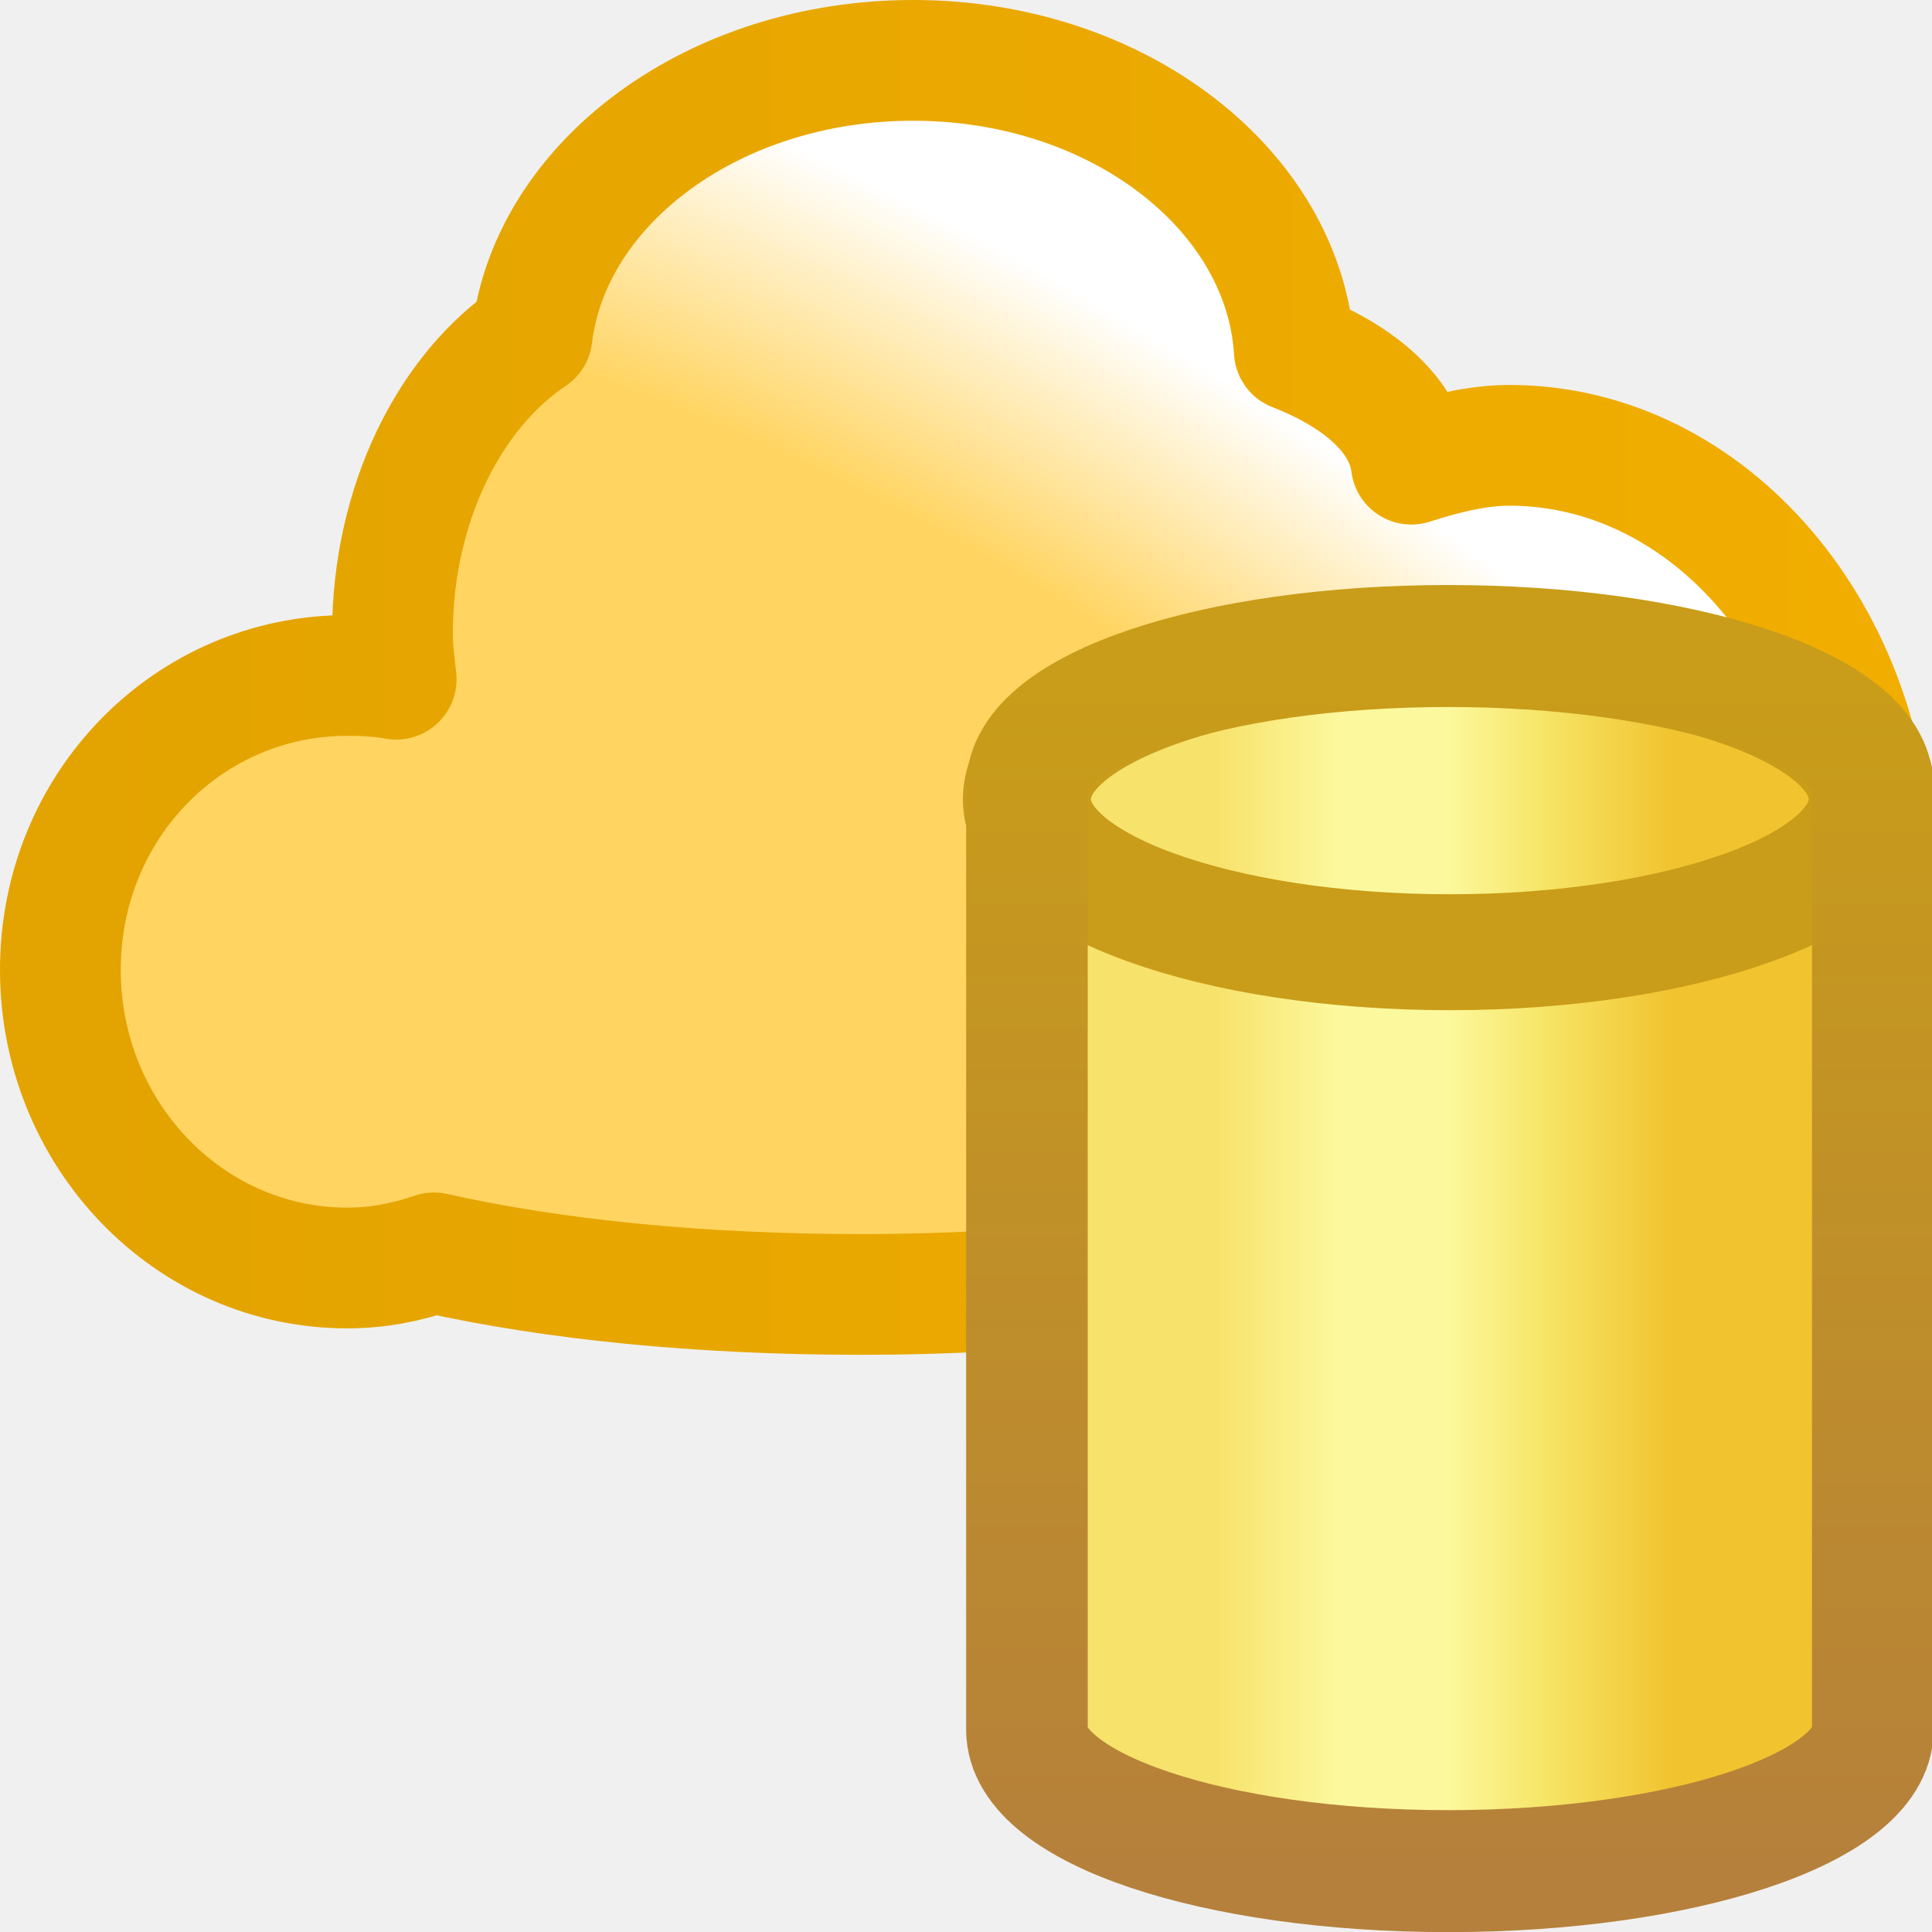
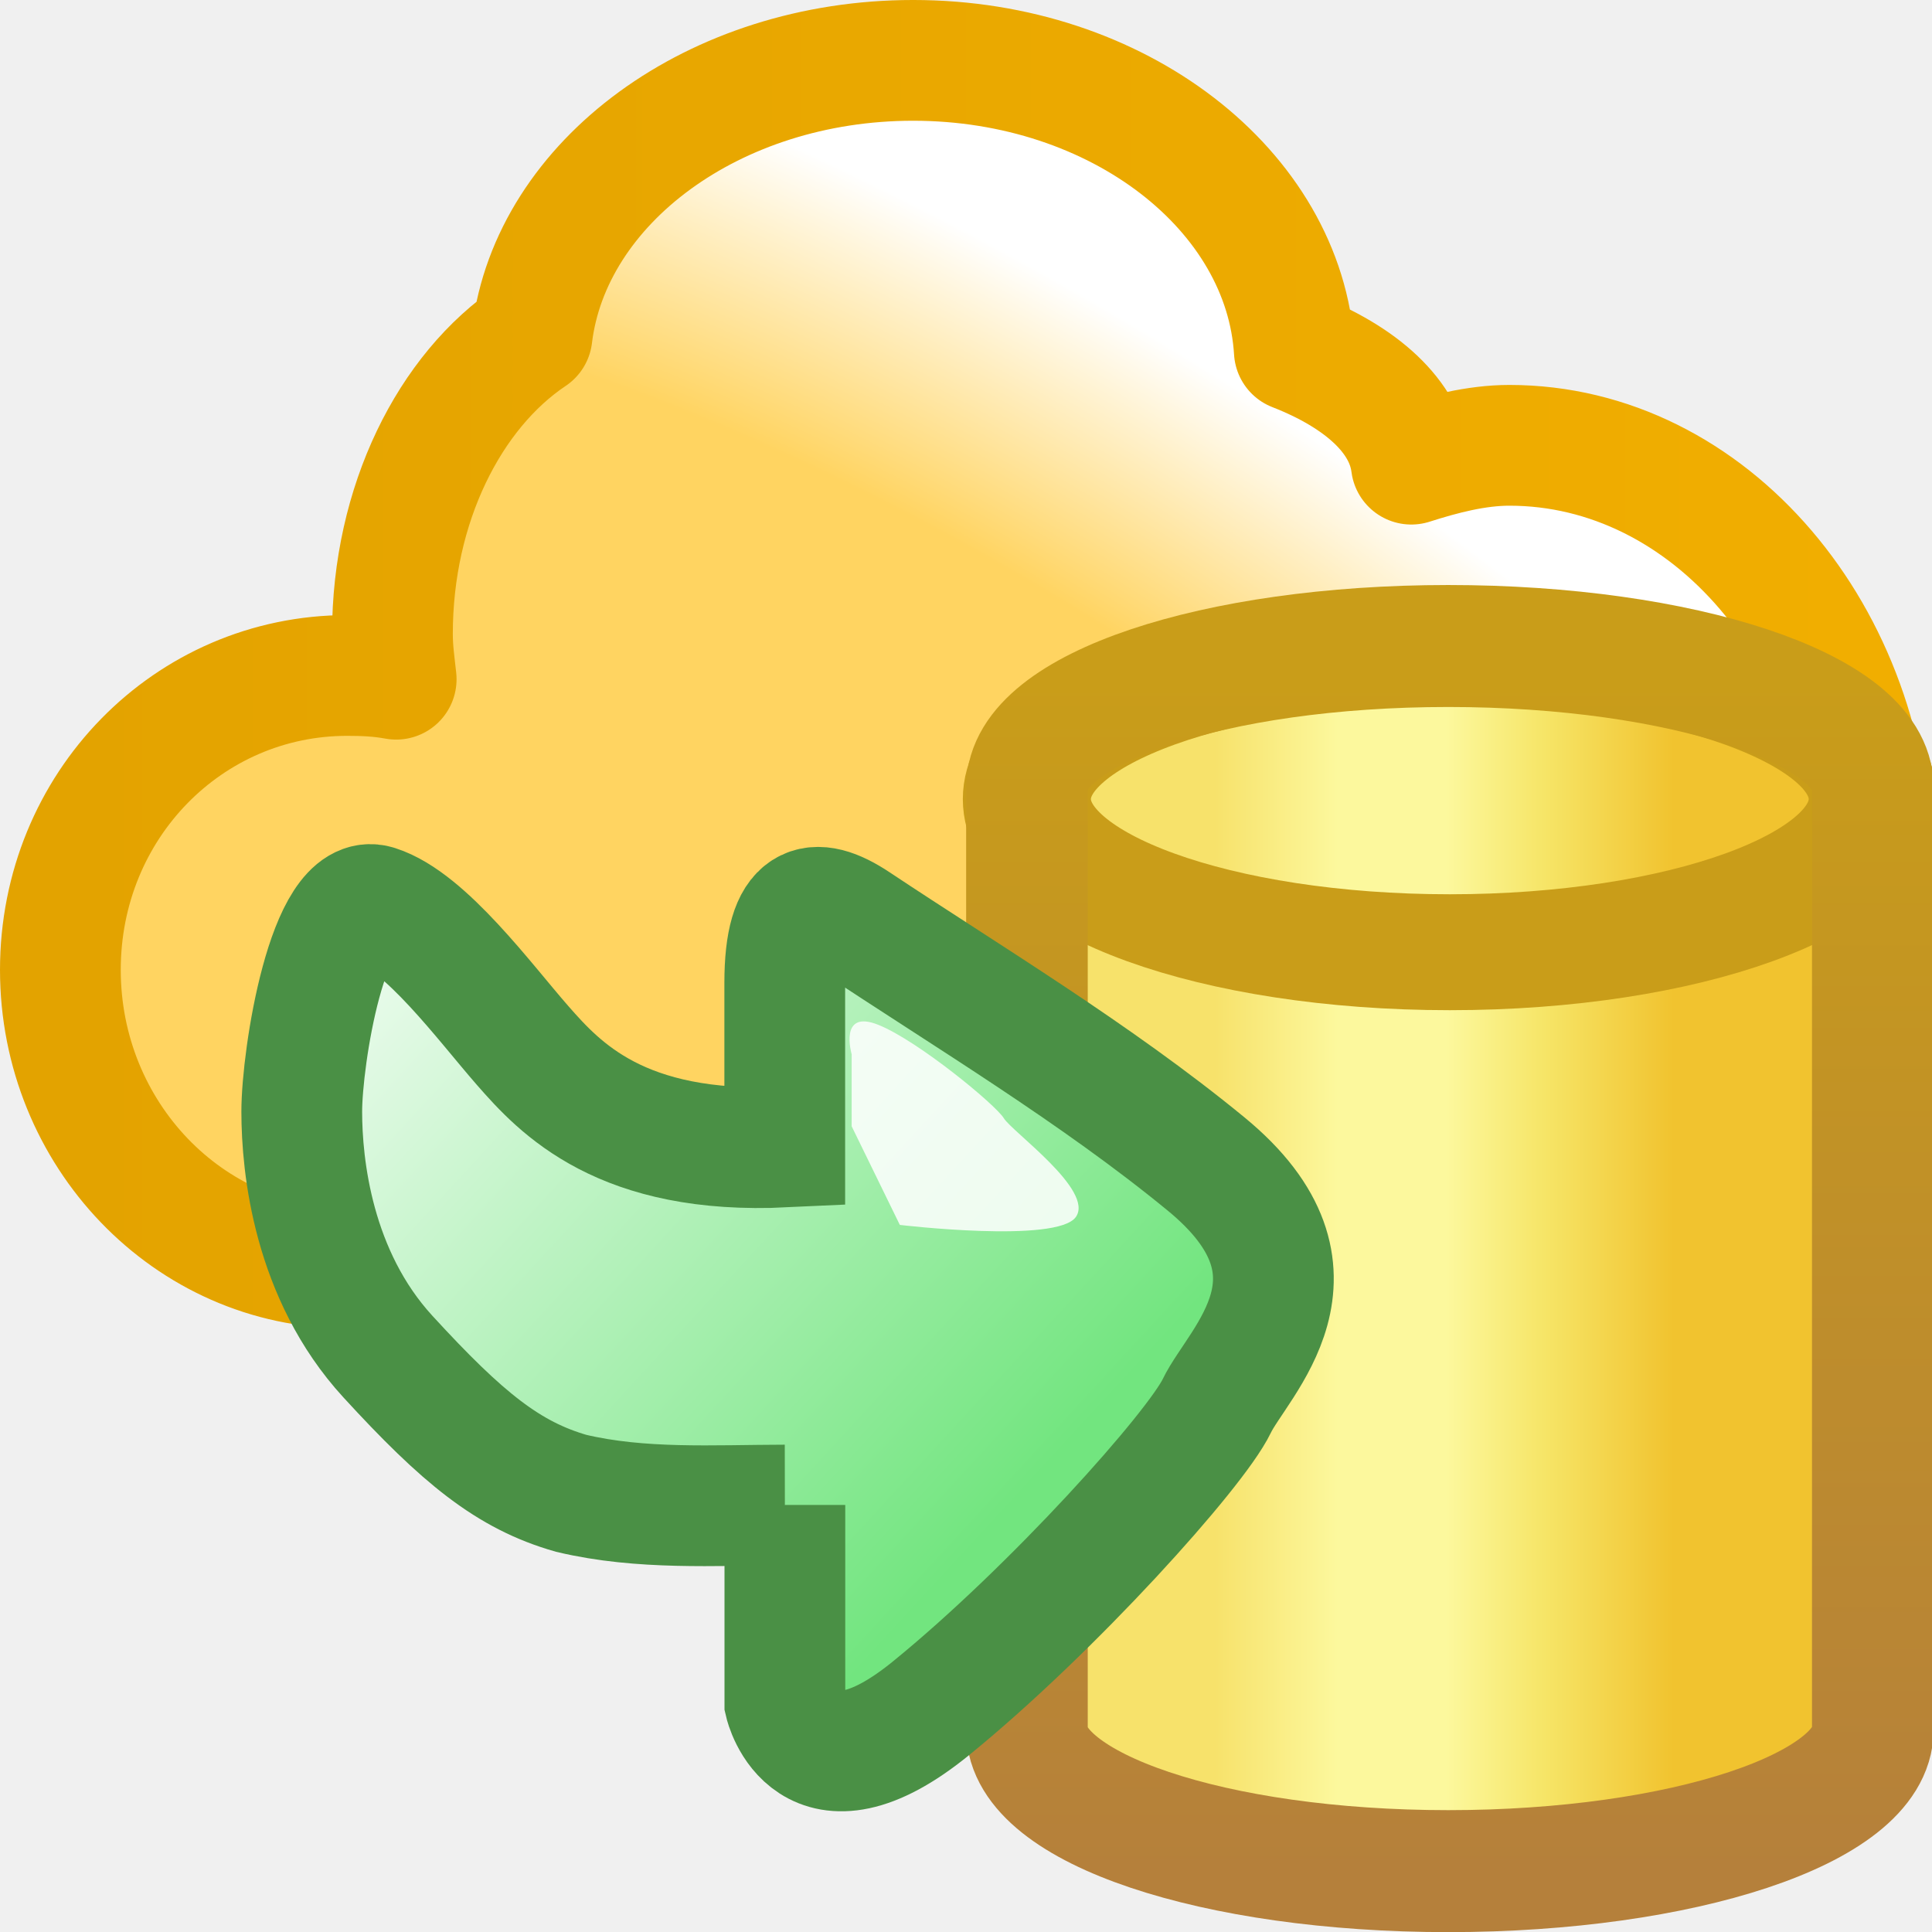
<svg xmlns="http://www.w3.org/2000/svg" xmlns:xlink="http://www.w3.org/1999/xlink" width="16" height="16" id="svg2" version="1.1">
  <defs id="defs4">
    <linearGradient id="linearGradient4029">
      <stop style="stop-color:#ffd461;stop-opacity:1;" offset="0" id="stop4031" />
      <stop id="stop4037" offset="0.733" style="stop-color:#ffd461;stop-opacity:1;" />
      <stop style="stop-color:#ffffff;stop-opacity:1;" offset="1" id="stop4033" />
    </linearGradient>
    <linearGradient id="linearGradient3950">
      <stop style="stop-color:#e3a300;stop-opacity:1;" offset="0" id="stop3952" />
      <stop style="stop-color:#f1ae00;stop-opacity:1;" offset="1" id="stop3954" />
    </linearGradient>
    <radialGradient r="8" fy="12.162" fx="-14.007" cy="12.162" cx="-14.007" gradientTransform="matrix(0.6074369,-0.8712351,1.704989,1.188741,-5.708486,1020.636)" gradientUnits="userSpaceOnUse" id="radialGradient3013" xlink:href="#linearGradient4029" />
    <linearGradient y2="5.578" x2="-1.531" y1="5.578" x1="-16.531" gradientTransform="translate(17.03125,1036.393)" gradientUnits="userSpaceOnUse" id="linearGradient3015" xlink:href="#linearGradient3950" />
    <linearGradient xlink:href="#linearGradient5961-9" id="linearGradient3083" gradientUnits="userSpaceOnUse" gradientTransform="matrix(0.2529563,0,0,0.2237208,-163.3143,939.9317)" x1="673.61" y1="460.616" x2="696.684" y2="460.616" />
    <linearGradient id="linearGradient5961-9">
      <stop style="stop-color:#f7e26b;stop-opacity:1" offset="0" id="stop5963-3" />
      <stop id="stop5965-8" offset="0.174" style="stop-color:#f7e26b;stop-opacity:1" />
      <stop id="stop5967-0" offset="0.347" style="stop-color:#fcf89d;stop-opacity:1" />
      <stop id="stop5969-2" offset="0.5" style="stop-color:#fcf89d;stop-opacity:1" />
      <stop style="stop-color:#f6e567;stop-opacity:1" offset="0.638" id="stop5971-4" />
      <stop id="stop5973-8" offset="0.819" style="stop-color:#f1c32f;stop-opacity:1" />
      <stop style="stop-color:#f1c32f;stop-opacity:1" offset="1" id="stop5975-3" />
    </linearGradient>
    <linearGradient id="linearGradient4721-1-9">
      <stop id="stop4723-2-0" offset="0" style="stop-color:#b5803b;stop-opacity:1" />
      <stop id="stop4725-1-5" offset="1" style="stop-color:#c99d19;stop-opacity:1" />
    </linearGradient>
    <linearGradient y2="438.441" x2="690.186" y1="484.134" x1="690.186" gradientTransform="matrix(0.2433344,0,0,0.2153595,-156.6817,943.6811)" gradientUnits="userSpaceOnUse" id="linearGradient3055" xlink:href="#linearGradient4721-1-9" />
+     <linearGradient id="linearGradient3865-6">
+       <stop style="stop-color:#ffffff;stop-opacity:1;" offset="0" id="stop3867-2" />
+       <stop style="stop-color:#72e57f;stop-opacity:1;" offset="1" id="stop3869-70" />
+     </linearGradient>
+     <linearGradient xlink:href="#linearGradient3865-6" id="linearGradient3946" gradientUnits="userSpaceOnUse" gradientTransform="matrix(-0.9917844,0,0,1.031541,0.845034,-27.16608)" x1="26.048" y1="1042.513" x2="19.526" y2="1038.159" />
+     <linearGradient xlink:href="#linearGradient3865-6" id="linearGradient7608-9-7-1-0" gradientUnits="userSpaceOnUse" x1="27.909" y1="1044.4" x2="22.048" y2="1038.793" gradientTransform="matrix(-0.9917793,0,0,-1.030208,4.844903,2125.489)" />
+     <linearGradient xlink:href="#linearGradient3865-6" id="linearGradient3981" gradientUnits="userSpaceOnUse" gradientTransform="matrix(-0.9917793,0,0,-1.030208,4.844903,2125.489)" x1="27.909" y1="1044.4" x2="22.048" y2="1038.793" />
  </defs>
  <g id="layer1" style="display:inline" transform="translate(0,-1036.362)">
    <path style="fill:url(#radialGradient3013);fill-opacity:1;stroke:url(#linearGradient3015);stroke-width:1;stroke-linejoin:round;stroke-miterlimit:4;stroke-dasharray:none;display:inline" d="m 7.562,1036.862 c -1.65,0 -3.002,1.01 -3.156,2.281 -0.683,0.457 -1.156,1.395 -1.156,2.469 0,0.135 0.017,0.245 0.031,0.375 -0.135,-0.025 -0.264,-0.031 -0.406,-0.031 -1.313,0 -2.375,1.077 -2.375,2.438 0,1.36 1.062,2.469 2.375,2.469 0.258,0 0.486,-0.046 0.719,-0.125 0.984,0.221 2.201,0.344 3.531,0.344 1.549,0 2.952,-0.179 4,-0.469 0.411,0.244 0.881,0.406 1.375,0.406 1.659,0 3,-1.55 3,-3.469 0,-1.919 -1.341,-3.5 -3,-3.5 -0.277,0 -0.558,0.075 -0.812,0.156 -0.05,-0.396 -0.416,-0.722 -0.969,-0.938 -0.081,-1.327 -1.455,-2.406 -3.156,-2.406 z" id="path4126" />
    <path style="fill:none;stroke:none" d="m 11.509,1041.907 2.5,-2.5 -2,0 c 0,0 -0.5,-1.5 -1.5,-2 -2.171,-1.085 -6.502,-1.276 -7,2 0,0 0.578,-0.789 1,-1 1.054,-0.527 2.345,-0.733 3.5,-0.5 0.953,0.192 2.058,0.205 2.5,1.5 l -2.5,0 z" id="path3125" />
    <g style="display:inline" id="g3853" transform="matrix(1.008056,0,0,1.01116,1.901968,-7.732562)">
      <path style="fill:url(#linearGradient3083);fill-opacity:1;stroke:none;display:inline" d="m 9.969,1037.77 c -1.999,0 -3.598,0.535 -3.598,1.203 l 0,8.018 c 0,0.668 1.599,1.203 3.598,1.203 1.999,0 3.626,-0.535 3.626,-1.203 l 0,-8.018 c 0,-0.668 -1.627,-1.203 -3.626,-1.203 z" id="path3868-1" />
      <ellipse transform="matrix(1.38985,0,0,1.254191,-22.81541,-270.8065)" d="m 26.128,1044.436 c 0,0.552 -1.119,1 -2.5,1 -1.381,0 -2.5,-0.448 -2.5,-1 0,-0.552 1.119,-1 2.5,-1 1.381,0 2.5,0.448 2.5,1 z" style="fill:none;stroke:#c99d19;stroke-width:0.757;stroke-miterlimit:4;stroke-opacity:1;stroke-dasharray:none;display:inline" id="path3868" cx="23.628" cy="1044.436" rx="2.5" ry="1" />
      <path style="fill:none;stroke:url(#linearGradient3055);stroke-width:0.999;stroke-miterlimit:4;stroke-opacity:1;stroke-dasharray:none;display:inline" d="m 10.011,1037.862 c -1.923,0 -3.461,0.515 -3.461,1.158 l 0,7.718 c 0,0.643 1.538,1.158 3.461,1.158 1.923,0 3.488,-0.515 3.488,-1.158 l 0,-7.718 c 0,-0.643 -1.566,-1.158 -3.488,-1.158 z" id="path3868-1-4" />
    </g>
+     <path style="opacity:0.857;fill:#ffffff;fill-opacity:1;stroke:none" d="m 7.646,1059.348 0,-1.193 c 0,0 -0.221,-0.751 0.442,-0.486 0.663,0.265 1.945,1.326 2.077,1.547 0.133,0.221 1.503,1.193 1.193,1.635 -0.309,0.442 -2.917,0.132 -2.917,0.132 z" id="path7602" />
+     <g transform="matrix(2,0,0,2,-26.18569,-1057.647)" style="display:inline" id="g3004">
+       <path id="path7602-2" d="m 6.053,1046.691 0,-0.597 c 0,0 -0.11,-0.376 0.221,-0.243 0.331,0.133 0.972,0.663 1.039,0.773 0.066,0.111 0.751,0.597 0.597,0.818 -0.155,0.221 -1.458,0.066 -1.458,0.066 z" style="opacity:0.857;fill:#ffffff;fill-opacity:1;stroke:none" />
+     </g>
+     <path style="opacity:0.857;fill:#ffffff;fill-opacity:1;stroke:none" d="m -18.532,1042.475 0,-0.597 c 0,0 -0.11,-0.376 0.221,-0.243 0.331,0.133 0.972,0.663 1.039,0.773 0.066,0.111 0.751,0.597 0.597,0.818 -0.155,0.221 -1.458,0.066 -1.458,0.066 z" id="path7602-2-3" />
+     <g id="g3977" transform="translate(24.89803,-5.9427)">
+       <path id="path7582-7-2" d="m -18.398,1054.768 0,1.639 c 0,0 0.202,0.865 1.21,0.045 1.008,-0.82 2.192,-2.14 2.367,-2.504 0.175,-0.364 1.01,-1.101 -0.088,-2.003 -0.911,-0.749 -1.994,-1.398 -2.897,-1.999 -0.348,-0.232 -0.593,-0.192 -0.593,0.498 l 0,1.36 c -1.355,0.065 -1.861,-0.487 -2.171,-0.841 -0.31,-0.354 -0.806,-1.031 -1.209,-1.159 -0.403,-0.129 -0.62,1.256 -0.62,1.707 0,0.451 0.093,1.352 0.713,2.028 0.62,0.676 0.998,0.984 1.519,1.133 0.579,0.137 1.18,0.098 1.769,0.097 z" style="fill:url(#linearGradient3981);fill-opacity:1;stroke:#4a9045;stroke-width:1;stroke-linecap:butt;stroke-linejoin:miter;stroke-miterlimit:4;stroke-opacity:1;stroke-dasharray:none" />
+       <path id="path7602-2-6" d="m -17.845,1051.632 0,-0.597 c 0,0 -0.11,-0.376 0.221,-0.243 0.331,0.133 0.972,0.663 1.039,0.773 0.066,0.111 0.751,0.597 0.597,0.818 -0.155,0.221 -1.458,0.066 -1.458,0.066 z" style="opacity:0.857;fill:#ffffff;fill-opacity:1;stroke:none" />
+     </g>
  </g>
</svg>
